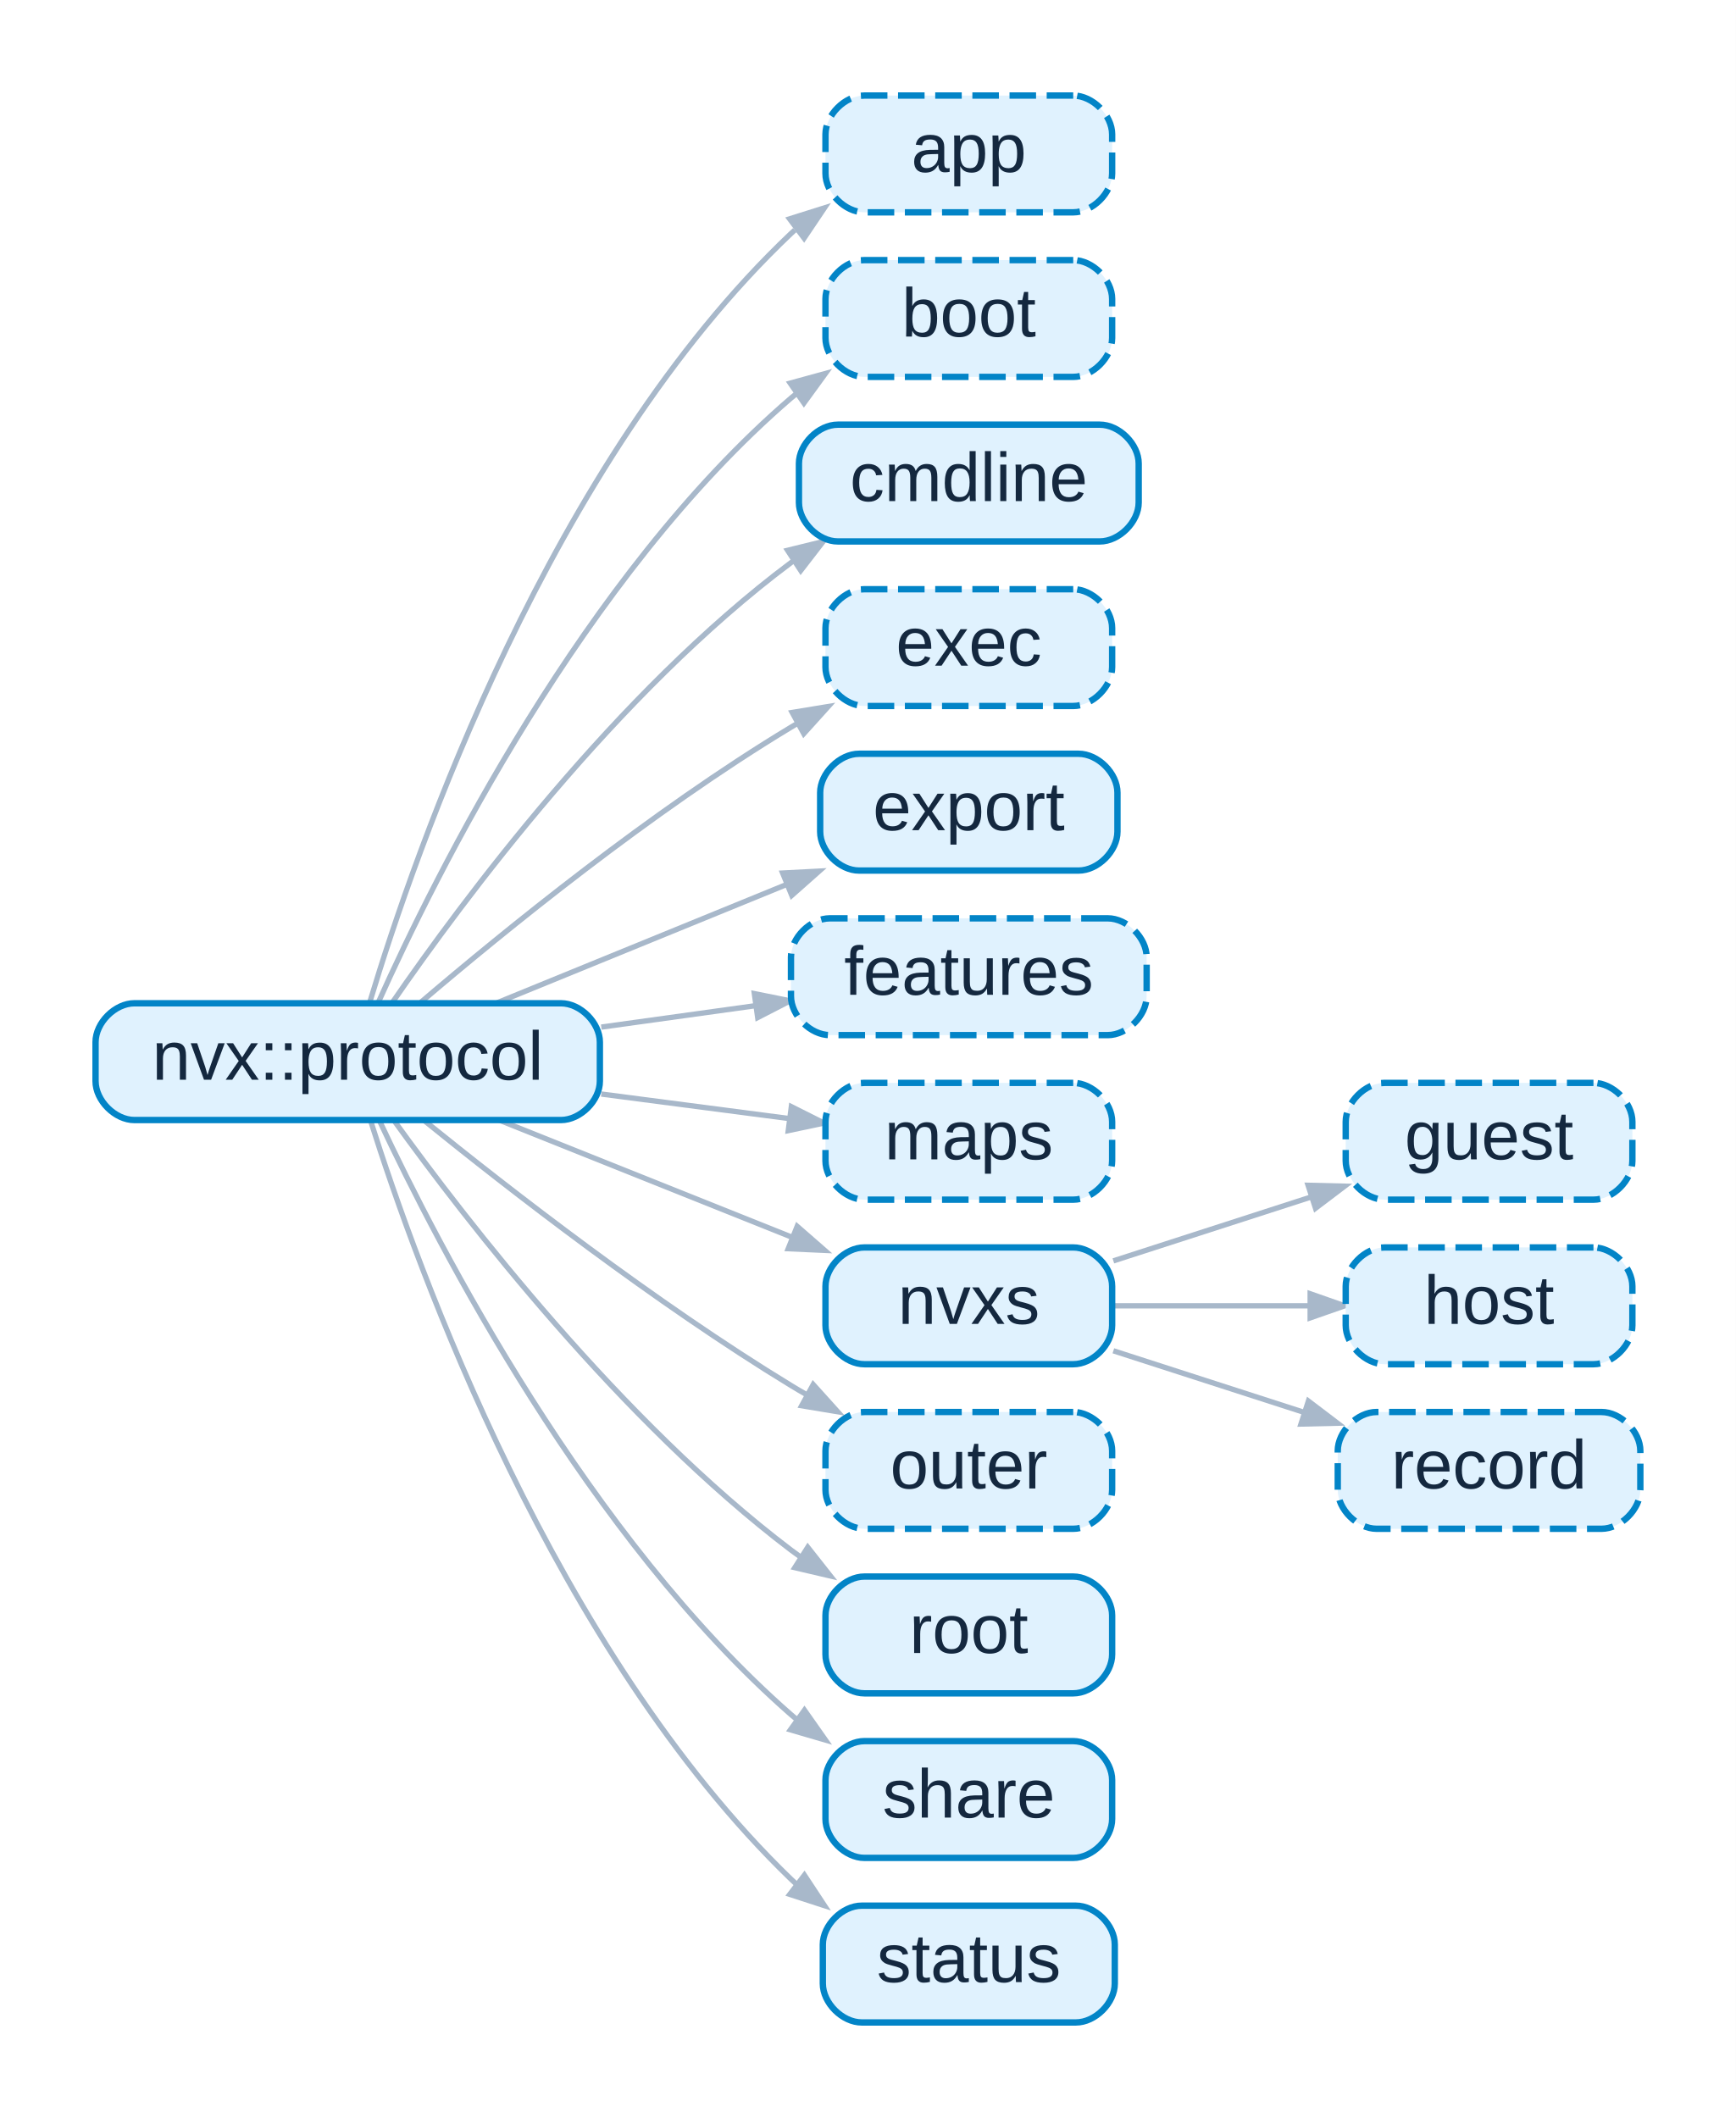
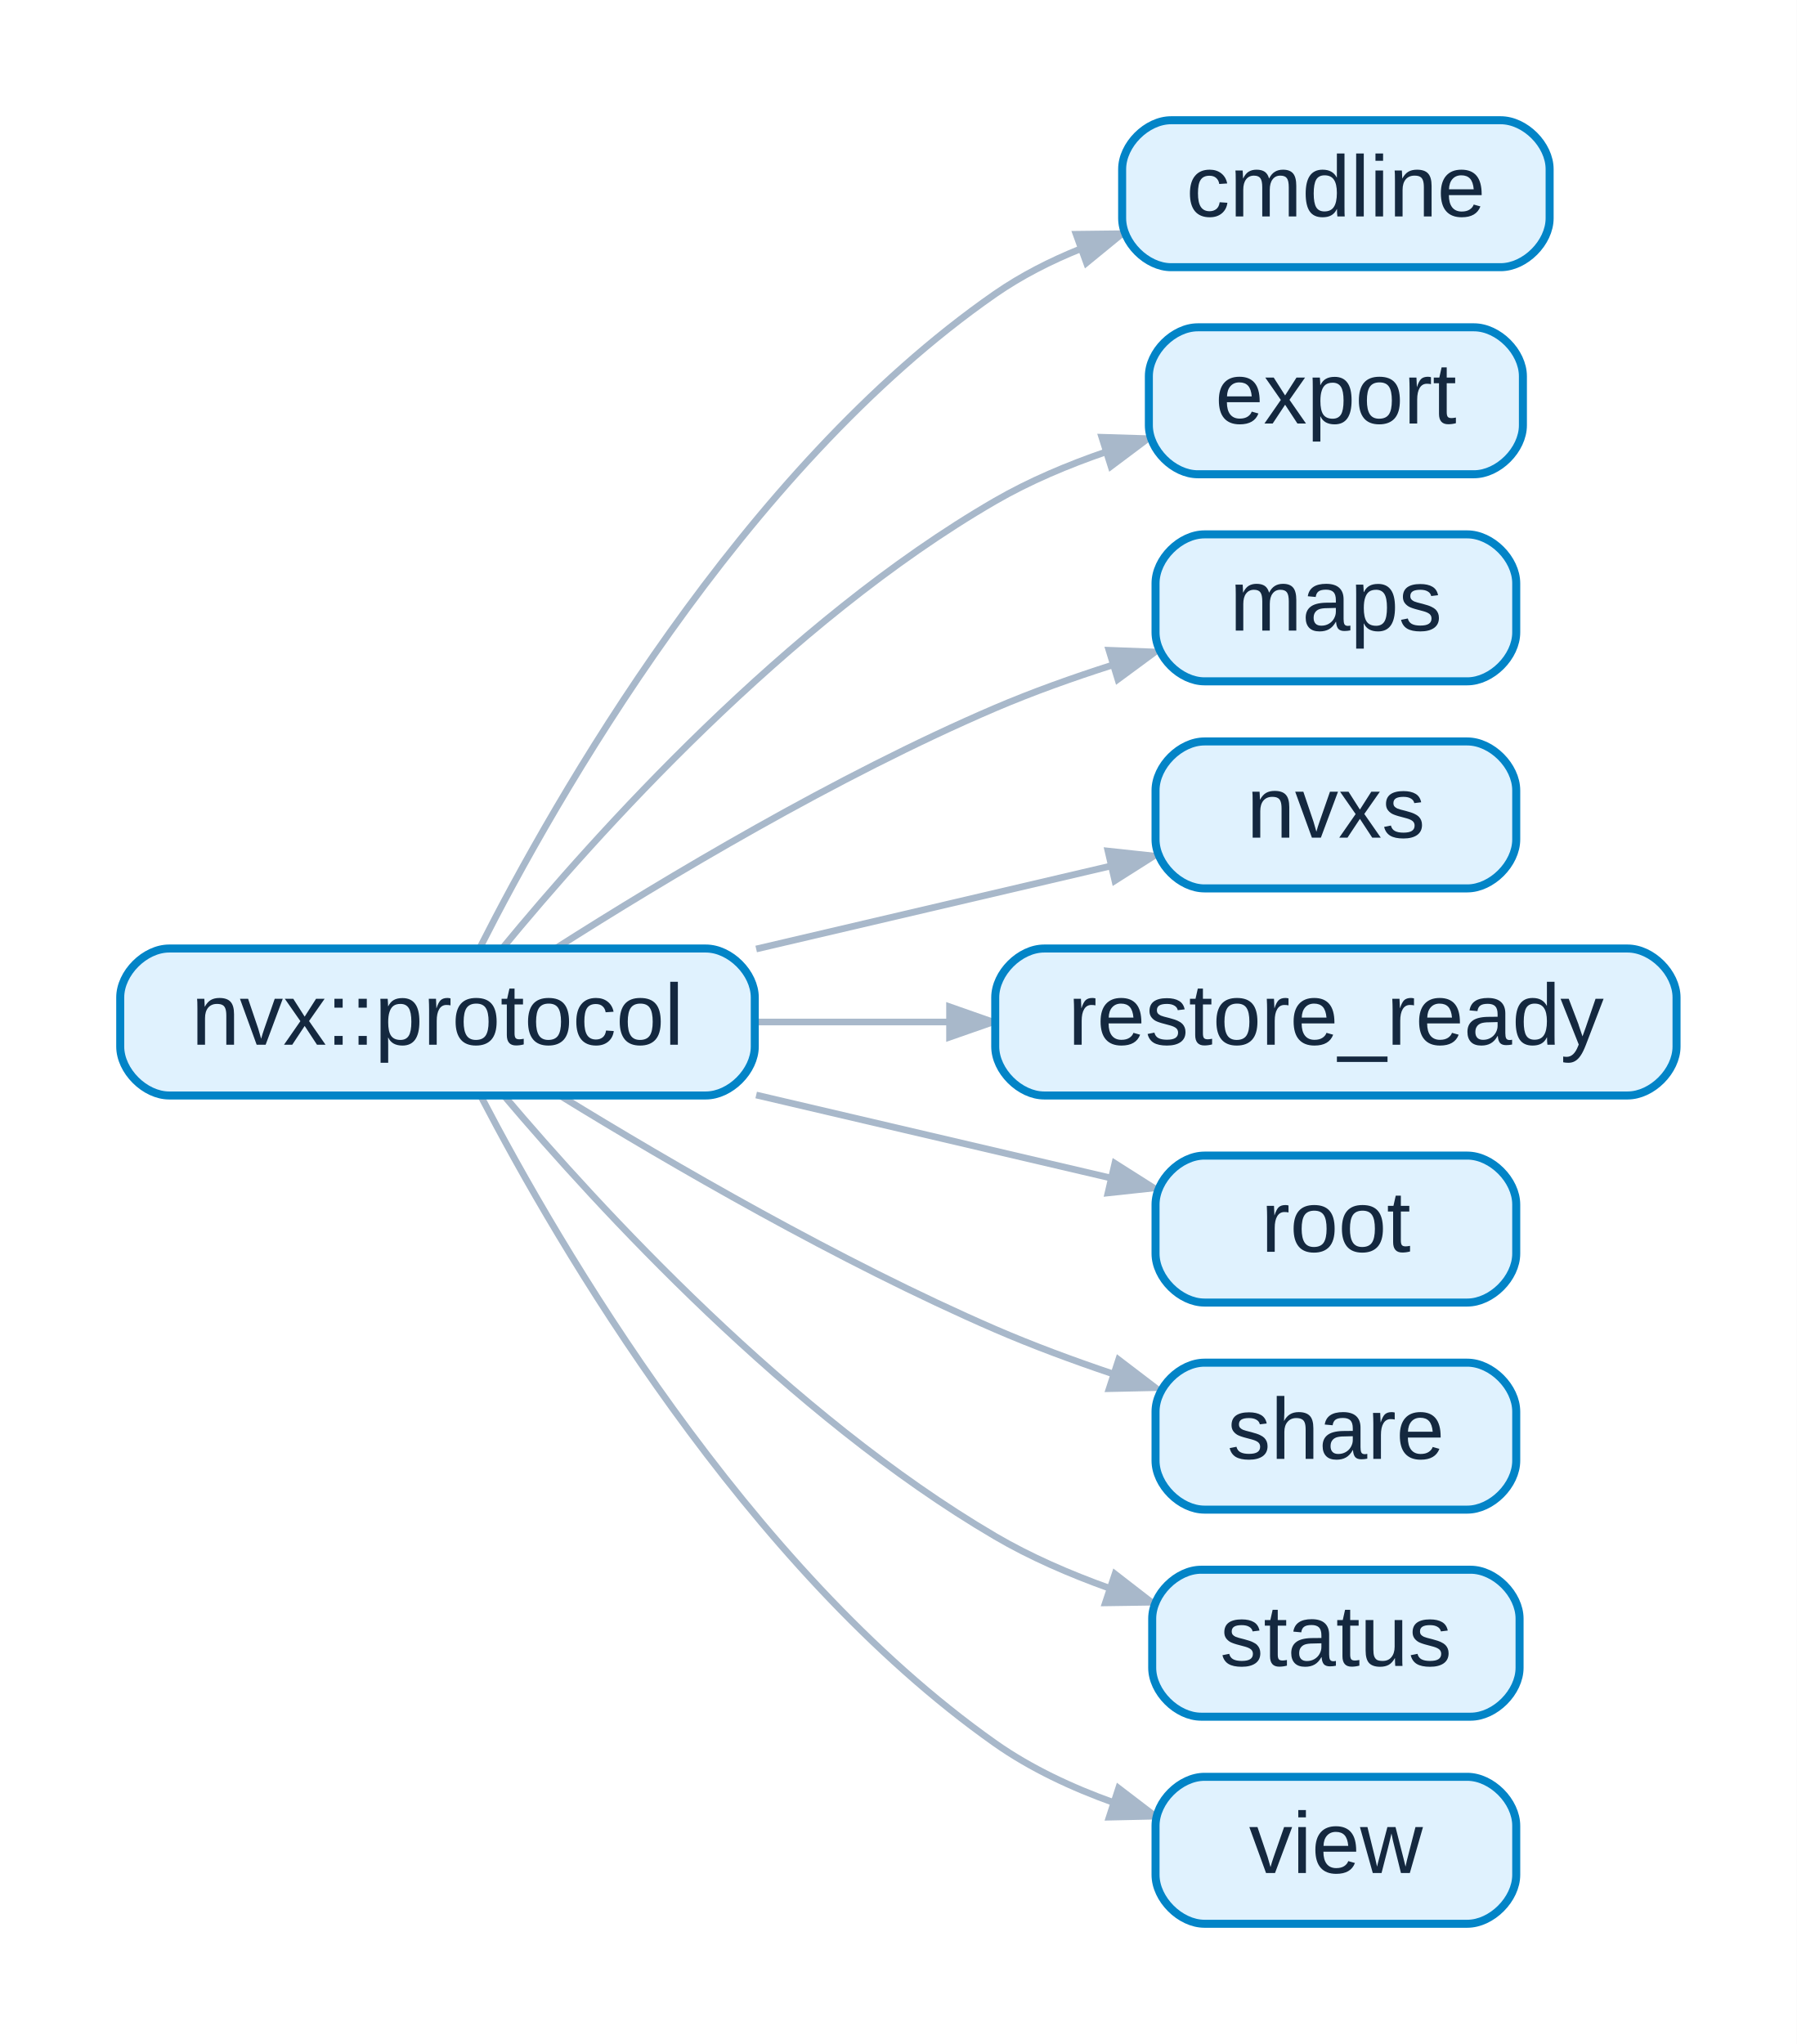
- <svg xmlns="http://www.w3.org/2000/svg" xmlns:xlink="http://www.w3.org/1999/xlink" width="327pt" height="399pt" viewBox="0.00 0.00 327.00 399.00">
-   <g id="graph0" class="graph" transform="scale(1 1) rotate(0) translate(18 381)">
-     <polygon fill="white" stroke="transparent" points="-18,18 -18,-381 309,-381 309,18 -18,18" />
+ <svg xmlns="http://www.w3.org/2000/svg" xmlns:xlink="http://www.w3.org/1999/xlink" width="269pt" height="306pt" viewBox="0.00 0.00 269.00 306.00">
+   <g id="graph0" class="graph" transform="scale(1 1) rotate(0) translate(18 288)">
+     <polygon fill="white" stroke="transparent" points="-18,18 -18,-288 251,-288 251,18 -18,18" />
    <g id="edge1" class="edge">
-       <path fill="none" stroke="#a8b8ca" d="M51.71,-192.37C60.18,-220.48 85.63,-294.02 131,-337 131.24,-337.22 131.48,-337.45 131.72,-337.66" />
-       <polygon fill="#a8b8ca" stroke="#a8b8ca" points="130.74,-339.77 137.31,-341.84 133.47,-336.13 130.74,-339.77" />
+       <path fill="none" stroke="#a8b8ca" d="M53.85,-146.12C65.02,-168.17 92.99,-217.6 131,-244 134.89,-246.7 139.27,-248.93 143.79,-250.75" />
+       <polygon fill="#a8b8ca" stroke="#a8b8ca" points="143.11,-252.93 149.99,-253.01 144.66,-248.65 143.11,-252.93" />
    </g>
    <g id="edge2" class="edge">
-       <path fill="none" stroke="#a8b8ca" d="M53.27,-192.17C63.96,-216.02 91.95,-272.44 131,-306 131.37,-306.32 131.75,-306.63 132.14,-306.94" />
-       <polygon fill="#a8b8ca" stroke="#a8b8ca" points="130.85,-308.82 137.49,-310.64 133.44,-305.07 130.85,-308.82" />
+       <path fill="none" stroke="#a8b8ca" d="M57.18,-146C71.04,-162.84 99.78,-194.94 131,-213 136.13,-215.97 141.9,-218.4 147.64,-220.37" />
+       <polygon fill="#a8b8ca" stroke="#a8b8ca" points="146.96,-222.54 153.84,-222.33 148.33,-218.2 146.96,-222.54" />
    </g>
    <g id="edge3" class="edge">
-       <path fill="none" stroke="#a8b8ca" d="M55.95,-192.2C69.13,-211.33 98.29,-250.57 131,-275 131.12,-275.09 131.24,-275.18 131.36,-275.26" />
-       <polygon fill="#a8b8ca" stroke="#a8b8ca" points="130.36,-277.33 137.05,-278.97 132.84,-273.52 130.36,-277.33" />
+       <path fill="none" stroke="#a8b8ca" d="M65.3,-146.08C81.57,-156.44 107.21,-171.81 131,-182 136.57,-184.38 142.64,-186.55 148.56,-188.44" />
+       <polygon fill="#a8b8ca" stroke="#a8b8ca" points="148.03,-190.65 154.91,-190.39 149.36,-186.3 148.03,-190.65" />
    </g>
    <g id="edge4" class="edge">
-       <path fill="none" stroke="#a8b8ca" d="M61.29,-192.2C76.99,-205.59 104.76,-228.19 131,-244 131.42,-244.25 131.84,-244.5 132.27,-244.75" />
-       <polygon fill="#a8b8ca" stroke="#a8b8ca" points="131.23,-246.78 138.02,-247.9 133.41,-242.79 131.23,-246.78" />
+       <path fill="none" stroke="#a8b8ca" d="M95.21,-145.93C112.69,-150.02 132.15,-154.57 148.11,-158.31" />
+       <polygon fill="#a8b8ca" stroke="#a8b8ca" points="147.88,-160.59 154.73,-159.85 148.91,-156.16 147.88,-160.59" />
    </g>
    <g id="edge5" class="edge">
-       <path fill="none" stroke="#a8b8ca" d="M75.46,-192.02C91.78,-198.69 112.72,-207.25 130.09,-214.34" />
-       <polygon fill="#a8b8ca" stroke="#a8b8ca" points="129.43,-216.53 136.31,-216.89 131.15,-212.32 129.43,-216.53" />
+       <path fill="none" stroke="#a8b8ca" d="M95.21,-135C104.54,-135 114.43,-135 124.05,-135" />
+       <polygon fill="#a8b8ca" stroke="#a8b8ca" points="124.16,-137.28 130.66,-135 124.16,-132.73 124.16,-137.28" />
    </g>
    <g id="edge6" class="edge">
-       <path fill="none" stroke="#a8b8ca" d="M95.27,-187.51C104.88,-188.84 114.9,-190.24 124.22,-191.53" />
-       <polygon fill="#a8b8ca" stroke="#a8b8ca" points="124.1,-193.82 130.85,-192.46 124.73,-189.31 124.1,-193.82" />
+       <path fill="none" stroke="#a8b8ca" d="M95.21,-124.07C112.69,-119.98 132.15,-115.43 148.11,-111.69" />
+       <polygon fill="#a8b8ca" stroke="#a8b8ca" points="148.91,-113.84 154.73,-110.15 147.88,-109.41 148.91,-113.84" />
    </g>
    <g id="edge7" class="edge">
-       <path fill="none" stroke="#a8b8ca" d="M95.27,-174.9C107.12,-173.35 119.59,-171.73 130.59,-170.29" />
-       <polygon fill="#a8b8ca" stroke="#a8b8ca" points="131.07,-172.52 137.22,-169.43 130.49,-168.01 131.07,-172.52" />
+       <path fill="none" stroke="#a8b8ca" d="M66,-123.89C82.36,-113.84 107.68,-99.11 131,-89 136.59,-86.58 142.67,-84.33 148.6,-82.33" />
+       <polygon fill="#a8b8ca" stroke="#a8b8ca" points="149.47,-84.44 154.95,-80.26 148.06,-80.11 149.47,-84.44" />
    </g>
    <g id="edge8" class="edge">
-       <path fill="none" stroke="#a8b8ca" d="M76.05,-169.98C92.62,-163.35 113.79,-154.88 131.16,-147.94" />
-       <polygon fill="#a8b8ca" stroke="#a8b8ca" points="132.17,-149.98 137.36,-145.45 130.48,-145.76 132.17,-149.98" />
-     </g>
-     <g id="edge12" class="edge">
-       <path fill="none" stroke="#a8b8ca" d="M61.98,-169.85C77.9,-156.97 105.44,-135.57 131,-120 131.96,-119.42 132.94,-118.83 133.95,-118.26" />
-       <polygon fill="#a8b8ca" stroke="#a8b8ca" points="135.19,-120.17 139.8,-115.05 133.01,-116.18 135.19,-120.17" />
-     </g>
-     <g id="edge13" class="edge">
-       <path fill="none" stroke="#a8b8ca" d="M56.28,-169.83C69.75,-151.15 99.03,-113.24 131,-89 131.58,-88.56 132.17,-88.13 132.77,-87.71" />
-       <polygon fill="#a8b8ca" stroke="#a8b8ca" points="134.16,-89.52 138.43,-84.11 131.72,-85.68 134.16,-89.52" />
-     </g>
-     <g id="edge14" class="edge">
-       <path fill="none" stroke="#a8b8ca" d="M53.55,-169.73C64.57,-146.21 92.88,-91.35 131,-58 131.37,-57.67 131.75,-57.35 132.14,-57.04" />
-       <polygon fill="#a8b8ca" stroke="#a8b8ca" points="133.54,-58.83 137.5,-53.2 130.89,-55.13 133.54,-58.83" />
-     </g>
-     <g id="edge15" class="edge">
-       <path fill="none" stroke="#a8b8ca" d="M51.82,-169.84C60.53,-142.26 86.5,-69.99 131,-27 131.36,-26.66 131.72,-26.32 132.09,-25.99" />
-       <polygon fill="#a8b8ca" stroke="#a8b8ca" points="133.53,-27.75 137.32,-22 130.77,-24.13 133.53,-27.75" />
+       <path fill="none" stroke="#a8b8ca" d="M57.48,-123.94C71.52,-107.35 100.24,-76.04 131,-58 136.25,-54.92 142.17,-52.36 148.05,-50.25" />
+       <polygon fill="#a8b8ca" stroke="#a8b8ca" points="148.93,-52.36 154.38,-48.14 147.49,-48.04 148.93,-52.36" />
    </g>
    <g id="edge9" class="edge">
-       <path fill="none" stroke="#a8b8ca" d="M191.73,-143.47C203.27,-147.2 216.93,-151.61 229.09,-155.54" />
-       <polygon fill="#a8b8ca" stroke="#a8b8ca" points="228.41,-157.71 235.3,-157.54 229.81,-153.38 228.41,-157.71" />
-     </g>
-     <g id="edge10" class="edge">
-       <path fill="none" stroke="#a8b8ca" d="M191.73,-135C203.16,-135 216.68,-135 228.76,-135" />
-       <polygon fill="#a8b8ca" stroke="#a8b8ca" points="228.8,-137.28 235.3,-135 228.8,-132.73 228.8,-137.28" />
-     </g>
-     <g id="edge11" class="edge">
-       <path fill="none" stroke="#a8b8ca" d="M191.73,-126.53C202.79,-122.96 215.8,-118.76 227.57,-114.96" />
-       <polygon fill="#a8b8ca" stroke="#a8b8ca" points="228.47,-117.06 233.96,-112.89 227.07,-112.73 228.47,-117.06" />
+       <path fill="none" stroke="#a8b8ca" d="M54.09,-123.71C65.5,-101.8 93.59,-53.38 131,-27 136.31,-23.26 142.53,-20.36 148.76,-18.13" />
+       <polygon fill="#a8b8ca" stroke="#a8b8ca" points="149.47,-20.29 154.94,-16.11 148.06,-15.96 149.47,-20.29" />
    </g>
    <g id="node1" class="node">
      <g id="a_node1">
        <a xlink:title="nvx::protocol (pub)">
-           <path fill="#e0f2fe" stroke="#0284c7" stroke-width="1.2" d="M87.67,-192C87.67,-192 7.33,-192 7.33,-192 3.67,-192 0,-188.33 0,-184.67 0,-184.67 0,-177.33 0,-177.33 0,-173.67 3.67,-170 7.33,-170 7.33,-170 87.67,-170 87.67,-170 91.33,-170 95,-173.67 95,-177.33 95,-177.33 95,-184.67 95,-184.67 95,-188.33 91.33,-192 87.67,-192" />
-           <text text-anchor="middle" x="47.5" y="-177.6" font-family="Liberation Sans,Arial,Helvetica,sans-serif" font-size="13.00" fill="#14283f">nvx::protocol</text>
+           <path fill="#e0f2fe" stroke="#0284c7" stroke-width="1.2" d="M87.67,-146C87.67,-146 7.33,-146 7.33,-146 3.67,-146 0,-142.33 0,-138.67 0,-138.67 0,-131.33 0,-131.33 0,-127.67 3.67,-124 7.33,-124 7.33,-124 87.67,-124 87.67,-124 91.33,-124 95,-127.67 95,-131.33 95,-131.33 95,-138.67 95,-138.67 95,-142.33 91.33,-146 87.67,-146" />
+           <text text-anchor="middle" x="47.5" y="-131.6" font-family="Liberation Sans,Arial,Helvetica,sans-serif" font-size="13.00" fill="#14283f">nvx::protocol</text>
        </a>
      </g>
    </g>
    <g id="node2" class="node">
      <g id="a_node2">
-         <a xlink:title="nvx::protocol::app (pub(self))">
-           <path fill="#e0f2fe" stroke="#0284c7" stroke-width="1.2" stroke-dasharray="5,2" d="M184.17,-363C184.17,-363 144.83,-363 144.83,-363 141.17,-363 137.5,-359.33 137.5,-355.67 137.5,-355.67 137.5,-348.33 137.5,-348.33 137.5,-344.67 141.17,-341 144.83,-341 144.83,-341 184.17,-341 184.17,-341 187.83,-341 191.5,-344.67 191.5,-348.33 191.5,-348.33 191.5,-355.67 191.5,-355.67 191.5,-359.33 187.83,-363 184.17,-363" />
-           <text text-anchor="middle" x="164.5" y="-348.6" font-family="Liberation Sans,Arial,Helvetica,sans-serif" font-size="13.00" fill="#14283f">app</text>
+         <a xlink:title="nvx::protocol::cmdline (pub)">
+           <path fill="#e0f2fe" stroke="#0284c7" stroke-width="1.2" d="M206.67,-270C206.67,-270 157.33,-270 157.33,-270 153.67,-270 150,-266.33 150,-262.67 150,-262.67 150,-255.33 150,-255.33 150,-251.67 153.67,-248 157.33,-248 157.33,-248 206.67,-248 206.67,-248 210.33,-248 214,-251.67 214,-255.33 214,-255.33 214,-262.67 214,-262.67 214,-266.33 210.33,-270 206.67,-270" />
+           <text text-anchor="middle" x="182" y="-255.6" font-family="Liberation Sans,Arial,Helvetica,sans-serif" font-size="13.00" fill="#14283f">cmdline</text>
        </a>
      </g>
    </g>
    <g id="node3" class="node">
      <g id="a_node3">
-         <a xlink:title="nvx::protocol::boot (pub(self))">
-           <path fill="#e0f2fe" stroke="#0284c7" stroke-width="1.2" stroke-dasharray="5,2" d="M184.17,-332C184.17,-332 144.83,-332 144.83,-332 141.17,-332 137.5,-328.33 137.5,-324.67 137.5,-324.67 137.5,-317.33 137.5,-317.33 137.5,-313.67 141.17,-310 144.83,-310 144.83,-310 184.17,-310 184.17,-310 187.83,-310 191.5,-313.67 191.5,-317.33 191.5,-317.33 191.5,-324.67 191.5,-324.67 191.5,-328.33 187.83,-332 184.17,-332" />
-           <text text-anchor="middle" x="164.5" y="-317.6" font-family="Liberation Sans,Arial,Helvetica,sans-serif" font-size="13.00" fill="#14283f">boot</text>
+         <a xlink:title="nvx::protocol::export (pub)">
+           <path fill="#e0f2fe" stroke="#0284c7" stroke-width="1.2" d="M202.67,-239C202.67,-239 161.33,-239 161.33,-239 157.67,-239 154,-235.33 154,-231.67 154,-231.67 154,-224.33 154,-224.33 154,-220.67 157.67,-217 161.33,-217 161.33,-217 202.67,-217 202.67,-217 206.33,-217 210,-220.67 210,-224.33 210,-224.33 210,-231.67 210,-231.67 210,-235.33 206.33,-239 202.67,-239" />
+           <text text-anchor="middle" x="182" y="-224.6" font-family="Liberation Sans,Arial,Helvetica,sans-serif" font-size="13.00" fill="#14283f">export</text>
        </a>
      </g>
    </g>
    <g id="node4" class="node">
      <g id="a_node4">
-         <a xlink:title="nvx::protocol::cmdline (pub)">
-           <path fill="#e0f2fe" stroke="#0284c7" stroke-width="1.2" d="M189.17,-301C189.17,-301 139.83,-301 139.83,-301 136.17,-301 132.5,-297.33 132.5,-293.67 132.5,-293.67 132.5,-286.33 132.5,-286.33 132.5,-282.67 136.17,-279 139.83,-279 139.83,-279 189.17,-279 189.17,-279 192.83,-279 196.5,-282.67 196.5,-286.33 196.5,-286.33 196.5,-293.67 196.5,-293.67 196.5,-297.33 192.83,-301 189.17,-301" />
-           <text text-anchor="middle" x="164.5" y="-286.6" font-family="Liberation Sans,Arial,Helvetica,sans-serif" font-size="13.00" fill="#14283f">cmdline</text>
+         <a xlink:title="nvx::protocol::maps (pub)">
+           <path fill="#e0f2fe" stroke="#0284c7" stroke-width="1.2" d="M201.67,-208C201.67,-208 162.33,-208 162.33,-208 158.67,-208 155,-204.33 155,-200.67 155,-200.67 155,-193.33 155,-193.33 155,-189.67 158.67,-186 162.33,-186 162.33,-186 201.67,-186 201.67,-186 205.33,-186 209,-189.67 209,-193.33 209,-193.33 209,-200.67 209,-200.67 209,-204.33 205.33,-208 201.67,-208" />
+           <text text-anchor="middle" x="182" y="-193.6" font-family="Liberation Sans,Arial,Helvetica,sans-serif" font-size="13.00" fill="#14283f">maps</text>
        </a>
      </g>
    </g>
    <g id="node5" class="node">
      <g id="a_node5">
-         <a xlink:title="nvx::protocol::exec (pub(self))">
-           <path fill="#e0f2fe" stroke="#0284c7" stroke-width="1.2" stroke-dasharray="5,2" d="M184.17,-270C184.17,-270 144.83,-270 144.83,-270 141.17,-270 137.5,-266.33 137.5,-262.67 137.5,-262.67 137.5,-255.33 137.5,-255.33 137.5,-251.67 141.17,-248 144.83,-248 144.83,-248 184.17,-248 184.17,-248 187.83,-248 191.5,-251.67 191.5,-255.33 191.5,-255.33 191.5,-262.67 191.5,-262.67 191.5,-266.33 187.83,-270 184.17,-270" />
-           <text text-anchor="middle" x="164.5" y="-255.6" font-family="Liberation Sans,Arial,Helvetica,sans-serif" font-size="13.00" fill="#14283f">exec</text>
+         <a xlink:title="nvx::protocol::nvxs (pub)">
+           <path fill="#e0f2fe" stroke="#0284c7" stroke-width="1.2" d="M201.67,-177C201.67,-177 162.33,-177 162.33,-177 158.67,-177 155,-173.33 155,-169.67 155,-169.67 155,-162.33 155,-162.33 155,-158.67 158.67,-155 162.33,-155 162.33,-155 201.67,-155 201.67,-155 205.33,-155 209,-158.67 209,-162.33 209,-162.33 209,-169.67 209,-169.67 209,-173.33 205.33,-177 201.67,-177" />
+           <text text-anchor="middle" x="182" y="-162.6" font-family="Liberation Sans,Arial,Helvetica,sans-serif" font-size="13.00" fill="#14283f">nvxs</text>
        </a>
      </g>
    </g>
    <g id="node6" class="node">
      <g id="a_node6">
-         <a xlink:title="nvx::protocol::export (pub)">
-           <path fill="#e0f2fe" stroke="#0284c7" stroke-width="1.2" d="M185.17,-239C185.17,-239 143.83,-239 143.83,-239 140.17,-239 136.5,-235.33 136.5,-231.67 136.5,-231.67 136.5,-224.33 136.5,-224.33 136.5,-220.67 140.17,-217 143.83,-217 143.83,-217 185.17,-217 185.17,-217 188.83,-217 192.5,-220.67 192.5,-224.33 192.5,-224.33 192.5,-231.67 192.5,-231.67 192.5,-235.33 188.83,-239 185.17,-239" />
-           <text text-anchor="middle" x="164.5" y="-224.6" font-family="Liberation Sans,Arial,Helvetica,sans-serif" font-size="13.00" fill="#14283f">export</text>
+         <a xlink:title="nvx::protocol::restore_ready (pub)">
+           <path fill="#e0f2fe" stroke="#0284c7" stroke-width="1.2" d="M225.67,-146C225.67,-146 138.33,-146 138.33,-146 134.67,-146 131,-142.33 131,-138.67 131,-138.67 131,-131.33 131,-131.33 131,-127.67 134.67,-124 138.33,-124 138.33,-124 225.67,-124 225.67,-124 229.33,-124 233,-127.67 233,-131.33 233,-131.33 233,-138.67 233,-138.67 233,-142.33 229.33,-146 225.67,-146" />
+           <text text-anchor="middle" x="182" y="-131.6" font-family="Liberation Sans,Arial,Helvetica,sans-serif" font-size="13.00" fill="#14283f">restore_ready</text>
        </a>
      </g>
    </g>
    <g id="node7" class="node">
      <g id="a_node7">
-         <a xlink:title="nvx::protocol::features (pub(self))">
-           <path fill="#e0f2fe" stroke="#0284c7" stroke-width="1.2" stroke-dasharray="5,2" d="M190.67,-208C190.67,-208 138.33,-208 138.33,-208 134.67,-208 131,-204.33 131,-200.67 131,-200.67 131,-193.33 131,-193.33 131,-189.67 134.67,-186 138.33,-186 138.33,-186 190.67,-186 190.67,-186 194.33,-186 198,-189.67 198,-193.33 198,-193.33 198,-200.67 198,-200.67 198,-204.33 194.33,-208 190.67,-208" />
-           <text text-anchor="middle" x="164.5" y="-193.6" font-family="Liberation Sans,Arial,Helvetica,sans-serif" font-size="13.00" fill="#14283f">features</text>
+         <a xlink:title="nvx::protocol::root (pub)">
+           <path fill="#e0f2fe" stroke="#0284c7" stroke-width="1.2" d="M201.67,-115C201.67,-115 162.33,-115 162.33,-115 158.67,-115 155,-111.33 155,-107.67 155,-107.67 155,-100.33 155,-100.33 155,-96.67 158.67,-93 162.33,-93 162.33,-93 201.67,-93 201.67,-93 205.33,-93 209,-96.67 209,-100.33 209,-100.33 209,-107.67 209,-107.67 209,-111.33 205.33,-115 201.67,-115" />
+           <text text-anchor="middle" x="182" y="-100.6" font-family="Liberation Sans,Arial,Helvetica,sans-serif" font-size="13.00" fill="#14283f">root</text>
        </a>
      </g>
    </g>
    <g id="node8" class="node">
      <g id="a_node8">
-         <a xlink:title="nvx::protocol::maps (pub(self))">
-           <path fill="#e0f2fe" stroke="#0284c7" stroke-width="1.2" stroke-dasharray="5,2" d="M184.17,-177C184.17,-177 144.83,-177 144.83,-177 141.17,-177 137.5,-173.33 137.5,-169.67 137.5,-169.67 137.5,-162.33 137.5,-162.33 137.5,-158.67 141.17,-155 144.83,-155 144.83,-155 184.17,-155 184.17,-155 187.83,-155 191.5,-158.67 191.5,-162.33 191.5,-162.33 191.5,-169.67 191.5,-169.67 191.5,-173.33 187.83,-177 184.17,-177" />
-           <text text-anchor="middle" x="164.5" y="-162.6" font-family="Liberation Sans,Arial,Helvetica,sans-serif" font-size="13.00" fill="#14283f">maps</text>
+         <a xlink:title="nvx::protocol::share (pub)">
+           <path fill="#e0f2fe" stroke="#0284c7" stroke-width="1.2" d="M201.67,-84C201.67,-84 162.33,-84 162.33,-84 158.67,-84 155,-80.33 155,-76.67 155,-76.67 155,-69.33 155,-69.33 155,-65.67 158.67,-62 162.33,-62 162.33,-62 201.67,-62 201.67,-62 205.33,-62 209,-65.67 209,-69.33 209,-69.33 209,-76.67 209,-76.67 209,-80.33 205.33,-84 201.67,-84" />
+           <text text-anchor="middle" x="182" y="-69.6" font-family="Liberation Sans,Arial,Helvetica,sans-serif" font-size="13.00" fill="#14283f">share</text>
        </a>
      </g>
    </g>
    <g id="node9" class="node">
      <g id="a_node9">
-         <a xlink:title="nvx::protocol::nvxs (pub)">
-           <path fill="#e0f2fe" stroke="#0284c7" stroke-width="1.2" d="M184.17,-146C184.17,-146 144.83,-146 144.83,-146 141.17,-146 137.5,-142.33 137.5,-138.67 137.5,-138.67 137.5,-131.33 137.5,-131.33 137.5,-127.67 141.17,-124 144.83,-124 144.83,-124 184.17,-124 184.17,-124 187.83,-124 191.5,-127.67 191.5,-131.33 191.5,-131.33 191.5,-138.67 191.5,-138.67 191.5,-142.33 187.83,-146 184.17,-146" />
-           <text text-anchor="middle" x="164.5" y="-131.6" font-family="Liberation Sans,Arial,Helvetica,sans-serif" font-size="13.00" fill="#14283f">nvxs</text>
+         <a xlink:title="nvx::protocol::status (pub)">
+           <path fill="#e0f2fe" stroke="#0284c7" stroke-width="1.2" d="M202.17,-53C202.17,-53 161.83,-53 161.83,-53 158.17,-53 154.5,-49.33 154.5,-45.67 154.5,-45.67 154.5,-38.33 154.5,-38.33 154.5,-34.67 158.17,-31 161.83,-31 161.83,-31 202.17,-31 202.17,-31 205.83,-31 209.5,-34.67 209.5,-38.33 209.5,-38.33 209.5,-45.67 209.5,-45.67 209.5,-49.33 205.83,-53 202.17,-53" />
+           <text text-anchor="middle" x="182" y="-38.6" font-family="Liberation Sans,Arial,Helvetica,sans-serif" font-size="13.00" fill="#14283f">status</text>
        </a>
      </g>
    </g>
    <g id="node10" class="node">
      <g id="a_node10">
-         <a xlink:title="nvx::protocol::nvxs::guest (pub(self))">
-           <path fill="#e0f2fe" stroke="#0284c7" stroke-width="1.2" stroke-dasharray="5,2" d="M282.17,-177C282.17,-177 242.83,-177 242.83,-177 239.17,-177 235.5,-173.33 235.5,-169.67 235.5,-169.67 235.5,-162.33 235.5,-162.33 235.5,-158.67 239.17,-155 242.83,-155 242.83,-155 282.17,-155 282.17,-155 285.83,-155 289.5,-158.67 289.5,-162.33 289.5,-162.33 289.5,-169.67 289.5,-169.67 289.5,-173.33 285.83,-177 282.17,-177" />
-           <text text-anchor="middle" x="262.5" y="-162.6" font-family="Liberation Sans,Arial,Helvetica,sans-serif" font-size="13.00" fill="#14283f">guest</text>
-         </a>
-       </g>
-     </g>
-     <g id="node11" class="node">
-       <g id="a_node11">
-         <a xlink:title="nvx::protocol::nvxs::host (pub(self))">
-           <path fill="#e0f2fe" stroke="#0284c7" stroke-width="1.2" stroke-dasharray="5,2" d="M282.17,-146C282.17,-146 242.83,-146 242.83,-146 239.17,-146 235.5,-142.33 235.5,-138.67 235.5,-138.67 235.5,-131.33 235.5,-131.33 235.5,-127.67 239.17,-124 242.83,-124 242.83,-124 282.17,-124 282.17,-124 285.83,-124 289.5,-127.67 289.5,-131.33 289.5,-131.33 289.5,-138.67 289.5,-138.67 289.5,-142.33 285.83,-146 282.17,-146" />
-           <text text-anchor="middle" x="262.5" y="-131.6" font-family="Liberation Sans,Arial,Helvetica,sans-serif" font-size="13.00" fill="#14283f">host</text>
-         </a>
-       </g>
-     </g>
-     <g id="node12" class="node">
-       <g id="a_node12">
-         <a xlink:title="nvx::protocol::nvxs::record (pub(self))">
-           <path fill="#e0f2fe" stroke="#0284c7" stroke-width="1.2" stroke-dasharray="5,2" d="M283.67,-115C283.67,-115 241.33,-115 241.33,-115 237.67,-115 234,-111.33 234,-107.67 234,-107.67 234,-100.33 234,-100.33 234,-96.67 237.67,-93 241.33,-93 241.33,-93 283.67,-93 283.67,-93 287.33,-93 291,-96.67 291,-100.33 291,-100.33 291,-107.67 291,-107.67 291,-111.33 287.33,-115 283.67,-115" />
-           <text text-anchor="middle" x="262.5" y="-100.6" font-family="Liberation Sans,Arial,Helvetica,sans-serif" font-size="13.00" fill="#14283f">record</text>
-         </a>
-       </g>
-     </g>
-     <g id="node13" class="node">
-       <g id="a_node13">
-         <a xlink:title="nvx::protocol::outer (pub(self))">
-           <path fill="#e0f2fe" stroke="#0284c7" stroke-width="1.2" stroke-dasharray="5,2" d="M184.17,-115C184.17,-115 144.83,-115 144.83,-115 141.17,-115 137.5,-111.33 137.5,-107.67 137.5,-107.67 137.5,-100.33 137.5,-100.33 137.5,-96.67 141.17,-93 144.83,-93 144.83,-93 184.17,-93 184.17,-93 187.83,-93 191.5,-96.67 191.5,-100.33 191.5,-100.33 191.5,-107.67 191.5,-107.67 191.5,-111.33 187.83,-115 184.17,-115" />
-           <text text-anchor="middle" x="164.5" y="-100.6" font-family="Liberation Sans,Arial,Helvetica,sans-serif" font-size="13.00" fill="#14283f">outer</text>
-         </a>
-       </g>
-     </g>
-     <g id="node14" class="node">
-       <g id="a_node14">
-         <a xlink:title="nvx::protocol::root (pub)">
-           <path fill="#e0f2fe" stroke="#0284c7" stroke-width="1.2" d="M184.17,-84C184.17,-84 144.83,-84 144.83,-84 141.17,-84 137.5,-80.33 137.5,-76.67 137.5,-76.67 137.5,-69.33 137.5,-69.33 137.5,-65.67 141.17,-62 144.83,-62 144.83,-62 184.17,-62 184.17,-62 187.83,-62 191.5,-65.67 191.5,-69.33 191.5,-69.33 191.5,-76.67 191.5,-76.67 191.5,-80.33 187.83,-84 184.17,-84" />
-           <text text-anchor="middle" x="164.5" y="-69.6" font-family="Liberation Sans,Arial,Helvetica,sans-serif" font-size="13.00" fill="#14283f">root</text>
-         </a>
-       </g>
-     </g>
-     <g id="node15" class="node">
-       <g id="a_node15">
-         <a xlink:title="nvx::protocol::share (pub)">
-           <path fill="#e0f2fe" stroke="#0284c7" stroke-width="1.2" d="M184.17,-53C184.17,-53 144.83,-53 144.83,-53 141.17,-53 137.5,-49.33 137.5,-45.67 137.5,-45.67 137.5,-38.33 137.5,-38.33 137.5,-34.67 141.17,-31 144.83,-31 144.83,-31 184.17,-31 184.17,-31 187.83,-31 191.5,-34.67 191.5,-38.33 191.5,-38.33 191.5,-45.67 191.5,-45.67 191.5,-49.33 187.83,-53 184.17,-53" />
-           <text text-anchor="middle" x="164.5" y="-38.6" font-family="Liberation Sans,Arial,Helvetica,sans-serif" font-size="13.00" fill="#14283f">share</text>
-         </a>
-       </g>
-     </g>
-     <g id="node16" class="node">
-       <g id="a_node16">
-         <a xlink:title="nvx::protocol::status (pub)">
-           <path fill="#e0f2fe" stroke="#0284c7" stroke-width="1.2" d="M184.67,-22C184.67,-22 144.33,-22 144.33,-22 140.67,-22 137,-18.33 137,-14.67 137,-14.67 137,-7.33 137,-7.33 137,-3.67 140.67,0 144.33,0 144.33,0 184.67,0 184.67,0 188.33,0 192,-3.67 192,-7.33 192,-7.33 192,-14.67 192,-14.67 192,-18.33 188.33,-22 184.67,-22" />
-           <text text-anchor="middle" x="164.5" y="-7.6" font-family="Liberation Sans,Arial,Helvetica,sans-serif" font-size="13.00" fill="#14283f">status</text>
+         <a xlink:title="nvx::protocol::view (pub)">
+           <path fill="#e0f2fe" stroke="#0284c7" stroke-width="1.2" d="M201.67,-22C201.67,-22 162.33,-22 162.33,-22 158.67,-22 155,-18.33 155,-14.67 155,-14.67 155,-7.33 155,-7.33 155,-3.67 158.67,0 162.33,0 162.33,0 201.67,0 201.67,0 205.33,0 209,-3.67 209,-7.33 209,-7.33 209,-14.67 209,-14.67 209,-18.33 205.33,-22 201.67,-22" />
+           <text text-anchor="middle" x="182" y="-7.6" font-family="Liberation Sans,Arial,Helvetica,sans-serif" font-size="13.00" fill="#14283f">view</text>
        </a>
      </g>
    </g>
  </g>
</svg>
